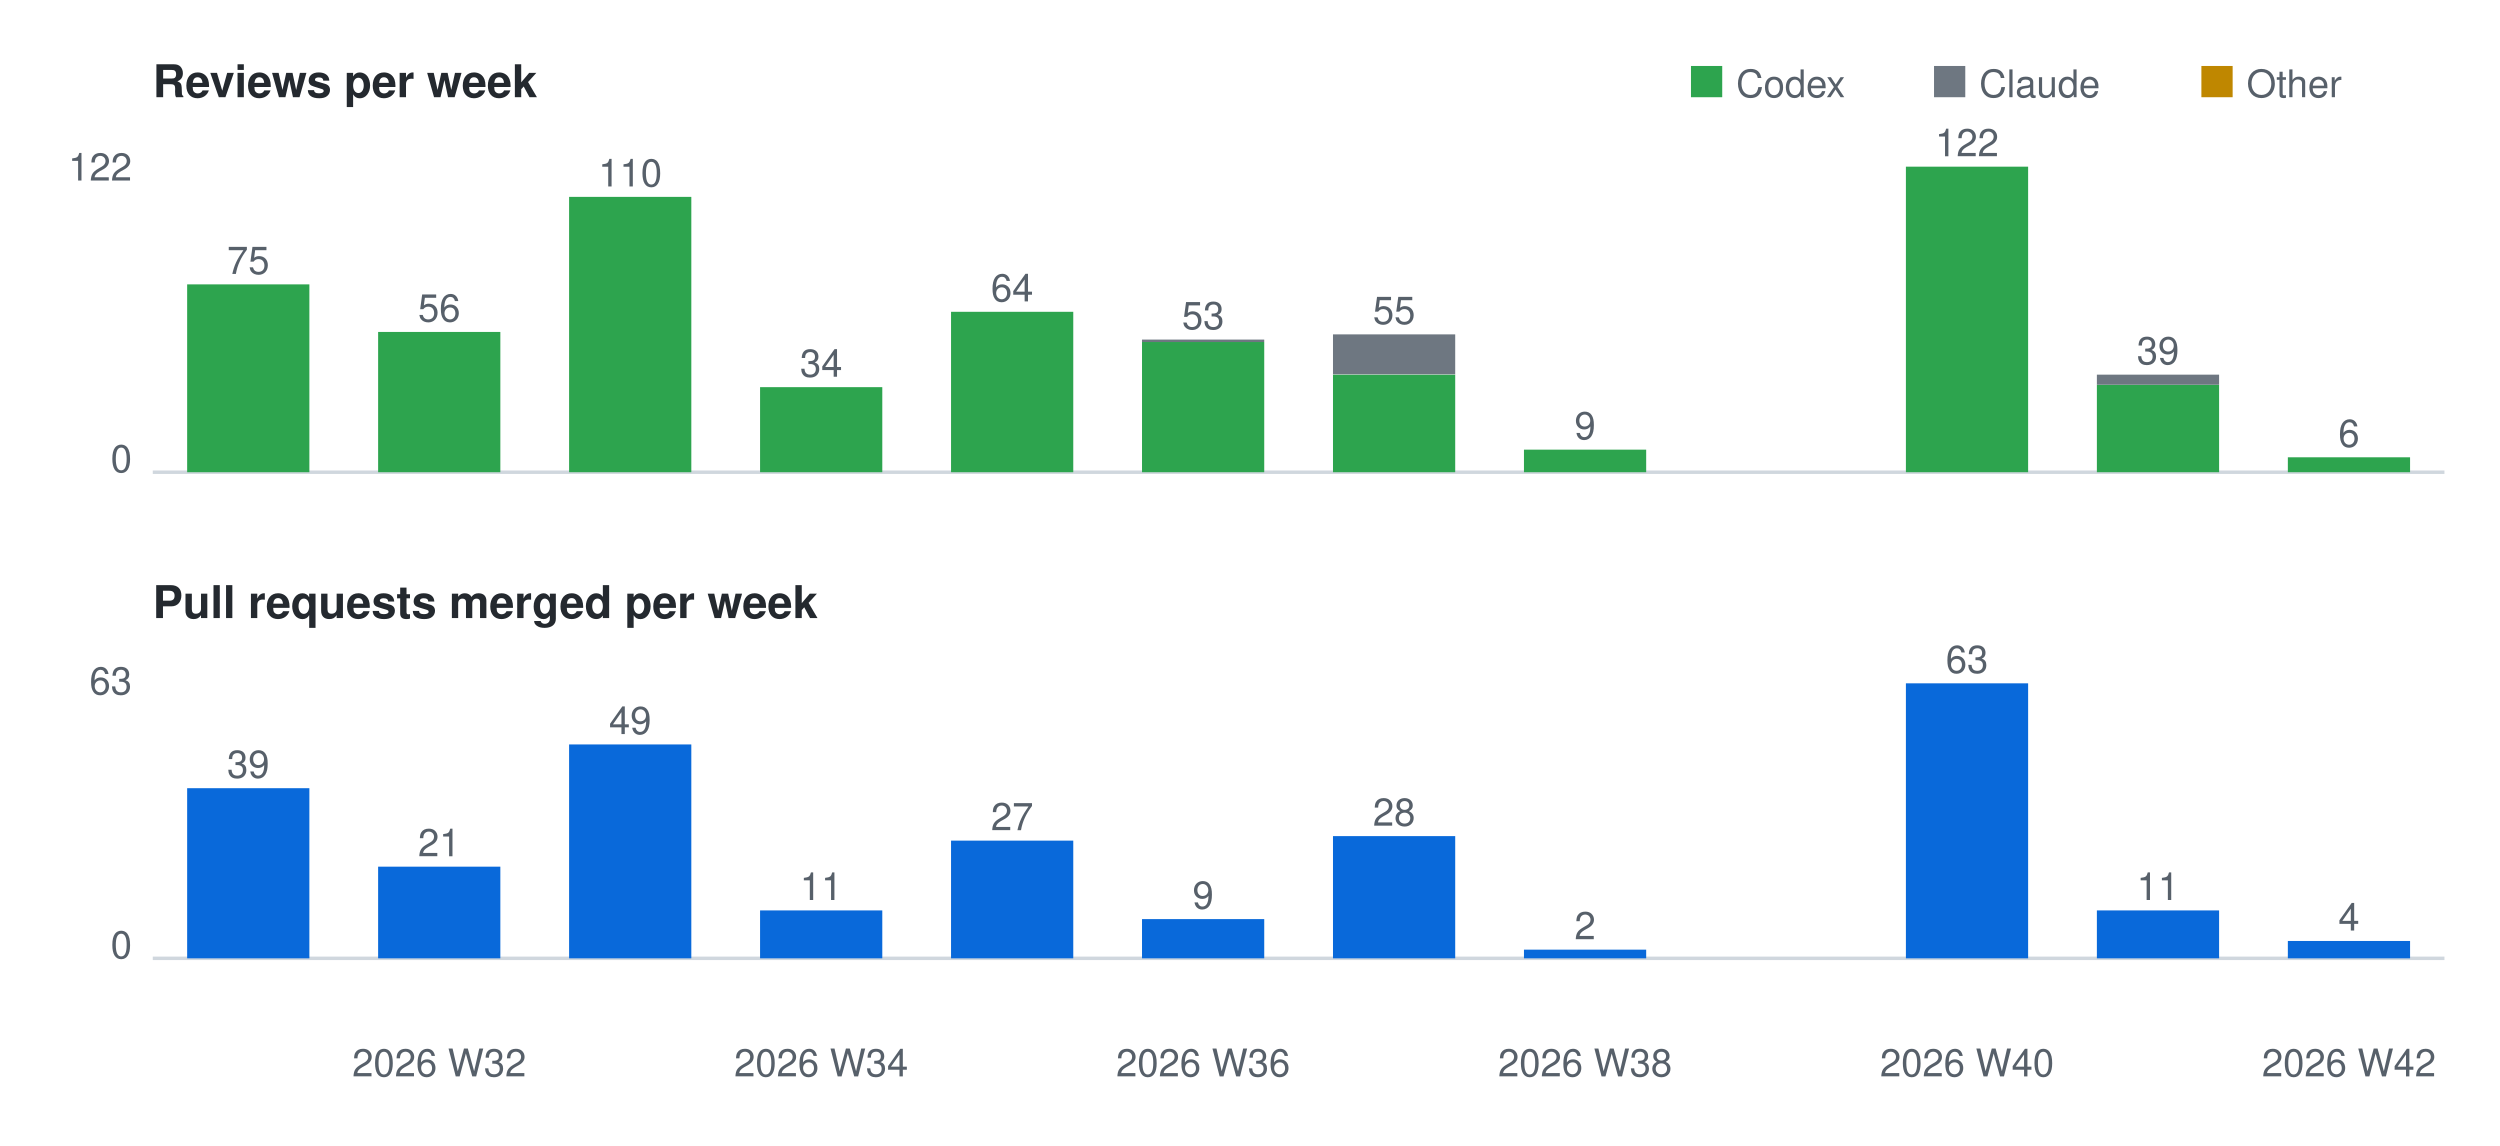
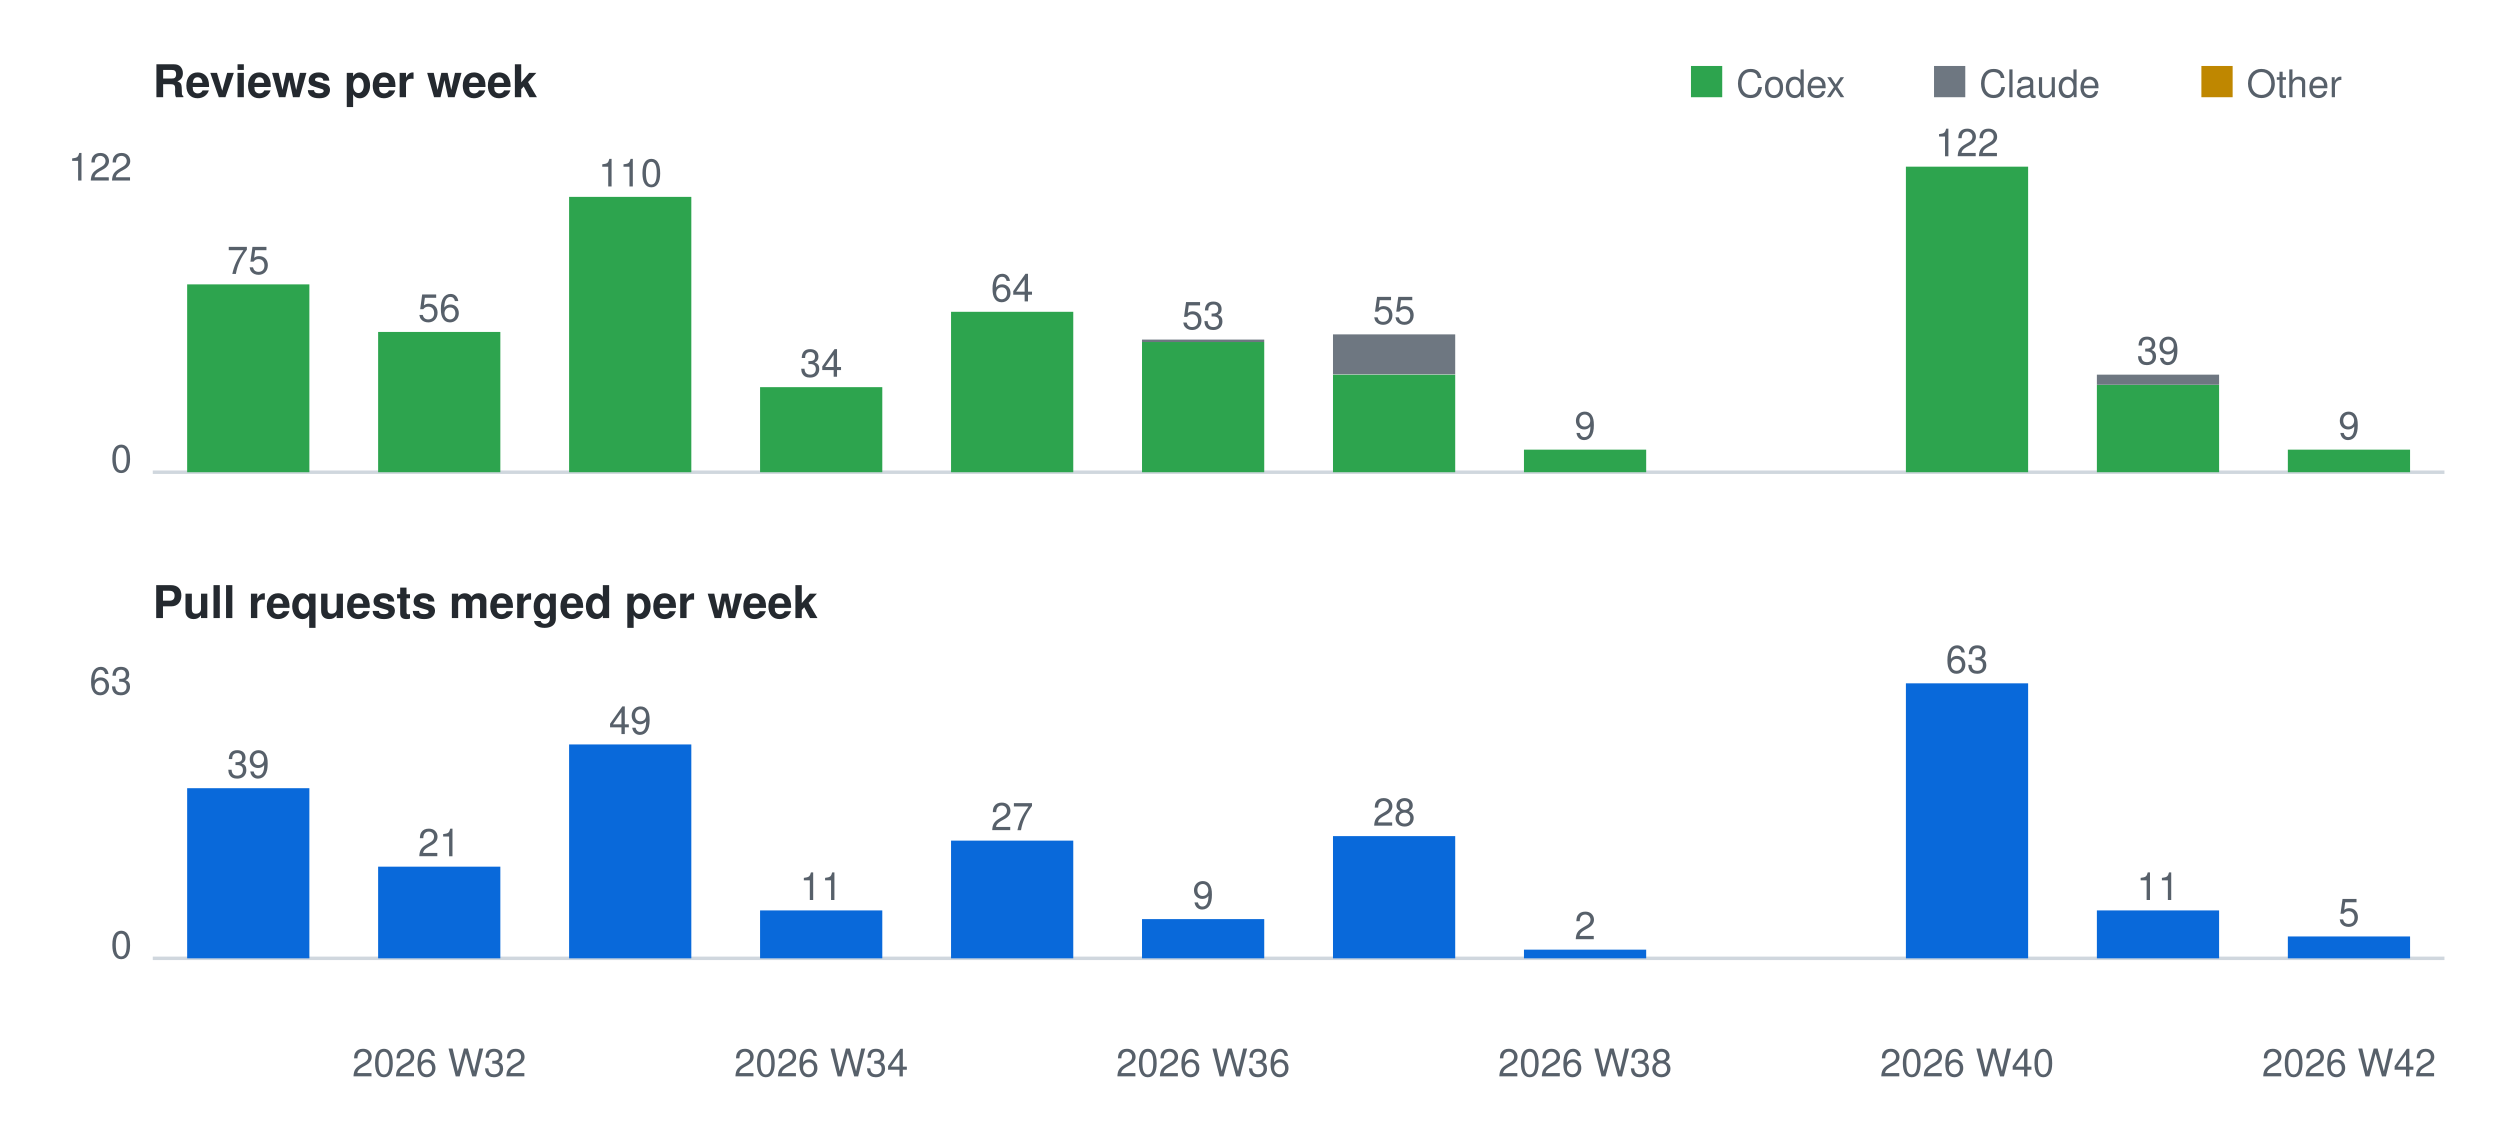
<svg xmlns="http://www.w3.org/2000/svg" width="720" height="330" viewBox="0 0 720 330" role="img" aria-label="Weekly reviews and merged pull requests">
  <style>text{font:11px -apple-system,Segoe UI,Helvetica,Arial,sans-serif;fill:#57606a}.t{font-size:13px;font-weight:600;fill:#24292f}.g{stroke:#d0d7de}.c{fill:#2da44e}.l{fill:#6e7781}.o{fill:#bf8700}.m{fill:#0969da}@media (prefers-color-scheme:dark){text{fill:#8b949e}.t{fill:#e6edf3}.g{stroke:#30363d}.c{fill:#3fb950}.l{fill:#8b949e}.o{fill:#d29922}.m{fill:#58a6ff}}</style>
  <text class="t" x="44" y="28">Reviews per week</text>
  <line class="g" x1="44" y1="136" x2="704" y2="136" />
  <text x="38" y="52" text-anchor="end">122</text>
  <text x="38" y="136" text-anchor="end">0</text>
  <rect class="c" x="53.9" y="81.9" width="35.2" height="54.1" />
  <text x="71.5" y="78.9" text-anchor="middle">75</text>
  <rect class="c" x="108.9" y="95.6" width="35.2" height="40.4" />
  <text x="126.5" y="92.6" text-anchor="middle">56</text>
  <rect class="c" x="163.9" y="56.7" width="35.2" height="79.3" />
  <text x="181.5" y="53.7" text-anchor="middle">110</text>
  <rect class="c" x="218.9" y="111.5" width="35.2" height="24.5" />
  <text x="236.5" y="108.5" text-anchor="middle">34</text>
  <rect class="c" x="273.9" y="89.8" width="35.2" height="46.2" />
  <text x="291.5" y="86.8" text-anchor="middle">64</text>
  <rect class="c" x="328.9" y="98.5" width="35.2" height="37.5" />
  <rect class="l" x="328.9" y="97.8" width="35.2" height="0.7" />
  <text x="346.5" y="94.8" text-anchor="middle">53</text>
  <rect class="c" x="383.9" y="107.9" width="35.2" height="28.1" />
  <rect class="l" x="383.9" y="96.3" width="35.2" height="11.5" />
  <text x="401.5" y="93.3" text-anchor="middle">55</text>
  <rect class="c" x="438.9" y="129.5" width="35.2" height="6.5" />
  <text x="456.5" y="126.5" text-anchor="middle">9</text>
  <rect class="c" x="548.9" y="48.0" width="35.2" height="88.0" />
  <text x="566.5" y="45.0" text-anchor="middle">122</text>
  <rect class="c" x="603.9" y="110.8" width="35.2" height="25.2" />
  <rect class="l" x="603.9" y="107.9" width="35.2" height="2.9" />
  <text x="621.5" y="104.9" text-anchor="middle">39</text>
-   <rect class="c" x="658.9" y="131.7" width="35.2" height="4.3" />
-   <text x="676.5" y="128.7" text-anchor="middle">6</text>
+   <rect class="c" x="658.9" y="129.5" width="35.2" height="6.5" />
+   <text x="676.5" y="126.5" text-anchor="middle">9</text>
  <rect class="o" x="634" y="19" width="9" height="9" />
  <text x="647" y="28">Other</text>
  <rect class="l" x="557" y="19" width="9" height="9" />
  <text x="570" y="28">Claude</text>
  <rect class="c" x="487" y="19" width="9" height="9" />
  <text x="500" y="28">Codex</text>
  <text class="t" x="44" y="178">Pull requests merged per week</text>
  <line class="g" x1="44" y1="276" x2="704" y2="276" />
  <text x="38" y="200" text-anchor="end">63</text>
  <text x="38" y="276" text-anchor="end">0</text>
  <rect class="m" x="53.9" y="227.0" width="35.2" height="49.0" />
  <text x="71.5" y="224.0" text-anchor="middle">39</text>
  <rect class="m" x="108.9" y="249.6" width="35.2" height="26.4" />
  <text x="126.5" y="246.6" text-anchor="middle">21</text>
  <rect class="m" x="163.9" y="214.4" width="35.2" height="61.6" />
  <text x="181.5" y="211.4" text-anchor="middle">49</text>
  <rect class="m" x="218.9" y="262.2" width="35.2" height="13.8" />
  <text x="236.5" y="259.2" text-anchor="middle">11</text>
  <rect class="m" x="273.9" y="242.1" width="35.2" height="33.9" />
  <text x="291.5" y="239.1" text-anchor="middle">27</text>
  <rect class="m" x="328.9" y="264.7" width="35.2" height="11.3" />
  <text x="346.5" y="261.7" text-anchor="middle">9</text>
  <rect class="m" x="383.9" y="240.8" width="35.2" height="35.2" />
  <text x="401.5" y="237.8" text-anchor="middle">28</text>
  <rect class="m" x="438.9" y="273.5" width="35.2" height="2.5" />
  <text x="456.5" y="270.5" text-anchor="middle">2</text>
  <rect class="m" x="548.9" y="196.8" width="35.2" height="79.2" />
  <text x="566.5" y="193.8" text-anchor="middle">63</text>
  <rect class="m" x="603.9" y="262.2" width="35.2" height="13.8" />
  <text x="621.5" y="259.2" text-anchor="middle">11</text>
-   <rect class="m" x="658.9" y="271.0" width="35.2" height="5.0" />
-   <text x="676.5" y="268.0" text-anchor="middle">4</text>
+   <rect class="m" x="658.9" y="269.7" width="35.2" height="6.3" />
+   <text x="676.5" y="266.7" text-anchor="middle">5</text>
  <text x="126.5" y="310" text-anchor="middle">2026 W32</text>
  <text x="236.5" y="310" text-anchor="middle">2026 W34</text>
  <text x="346.5" y="310" text-anchor="middle">2026 W36</text>
  <text x="456.5" y="310" text-anchor="middle">2026 W38</text>
  <text x="566.5" y="310" text-anchor="middle">2026 W40</text>
  <text x="676.5" y="310" text-anchor="middle">2026 W42</text>
</svg>
